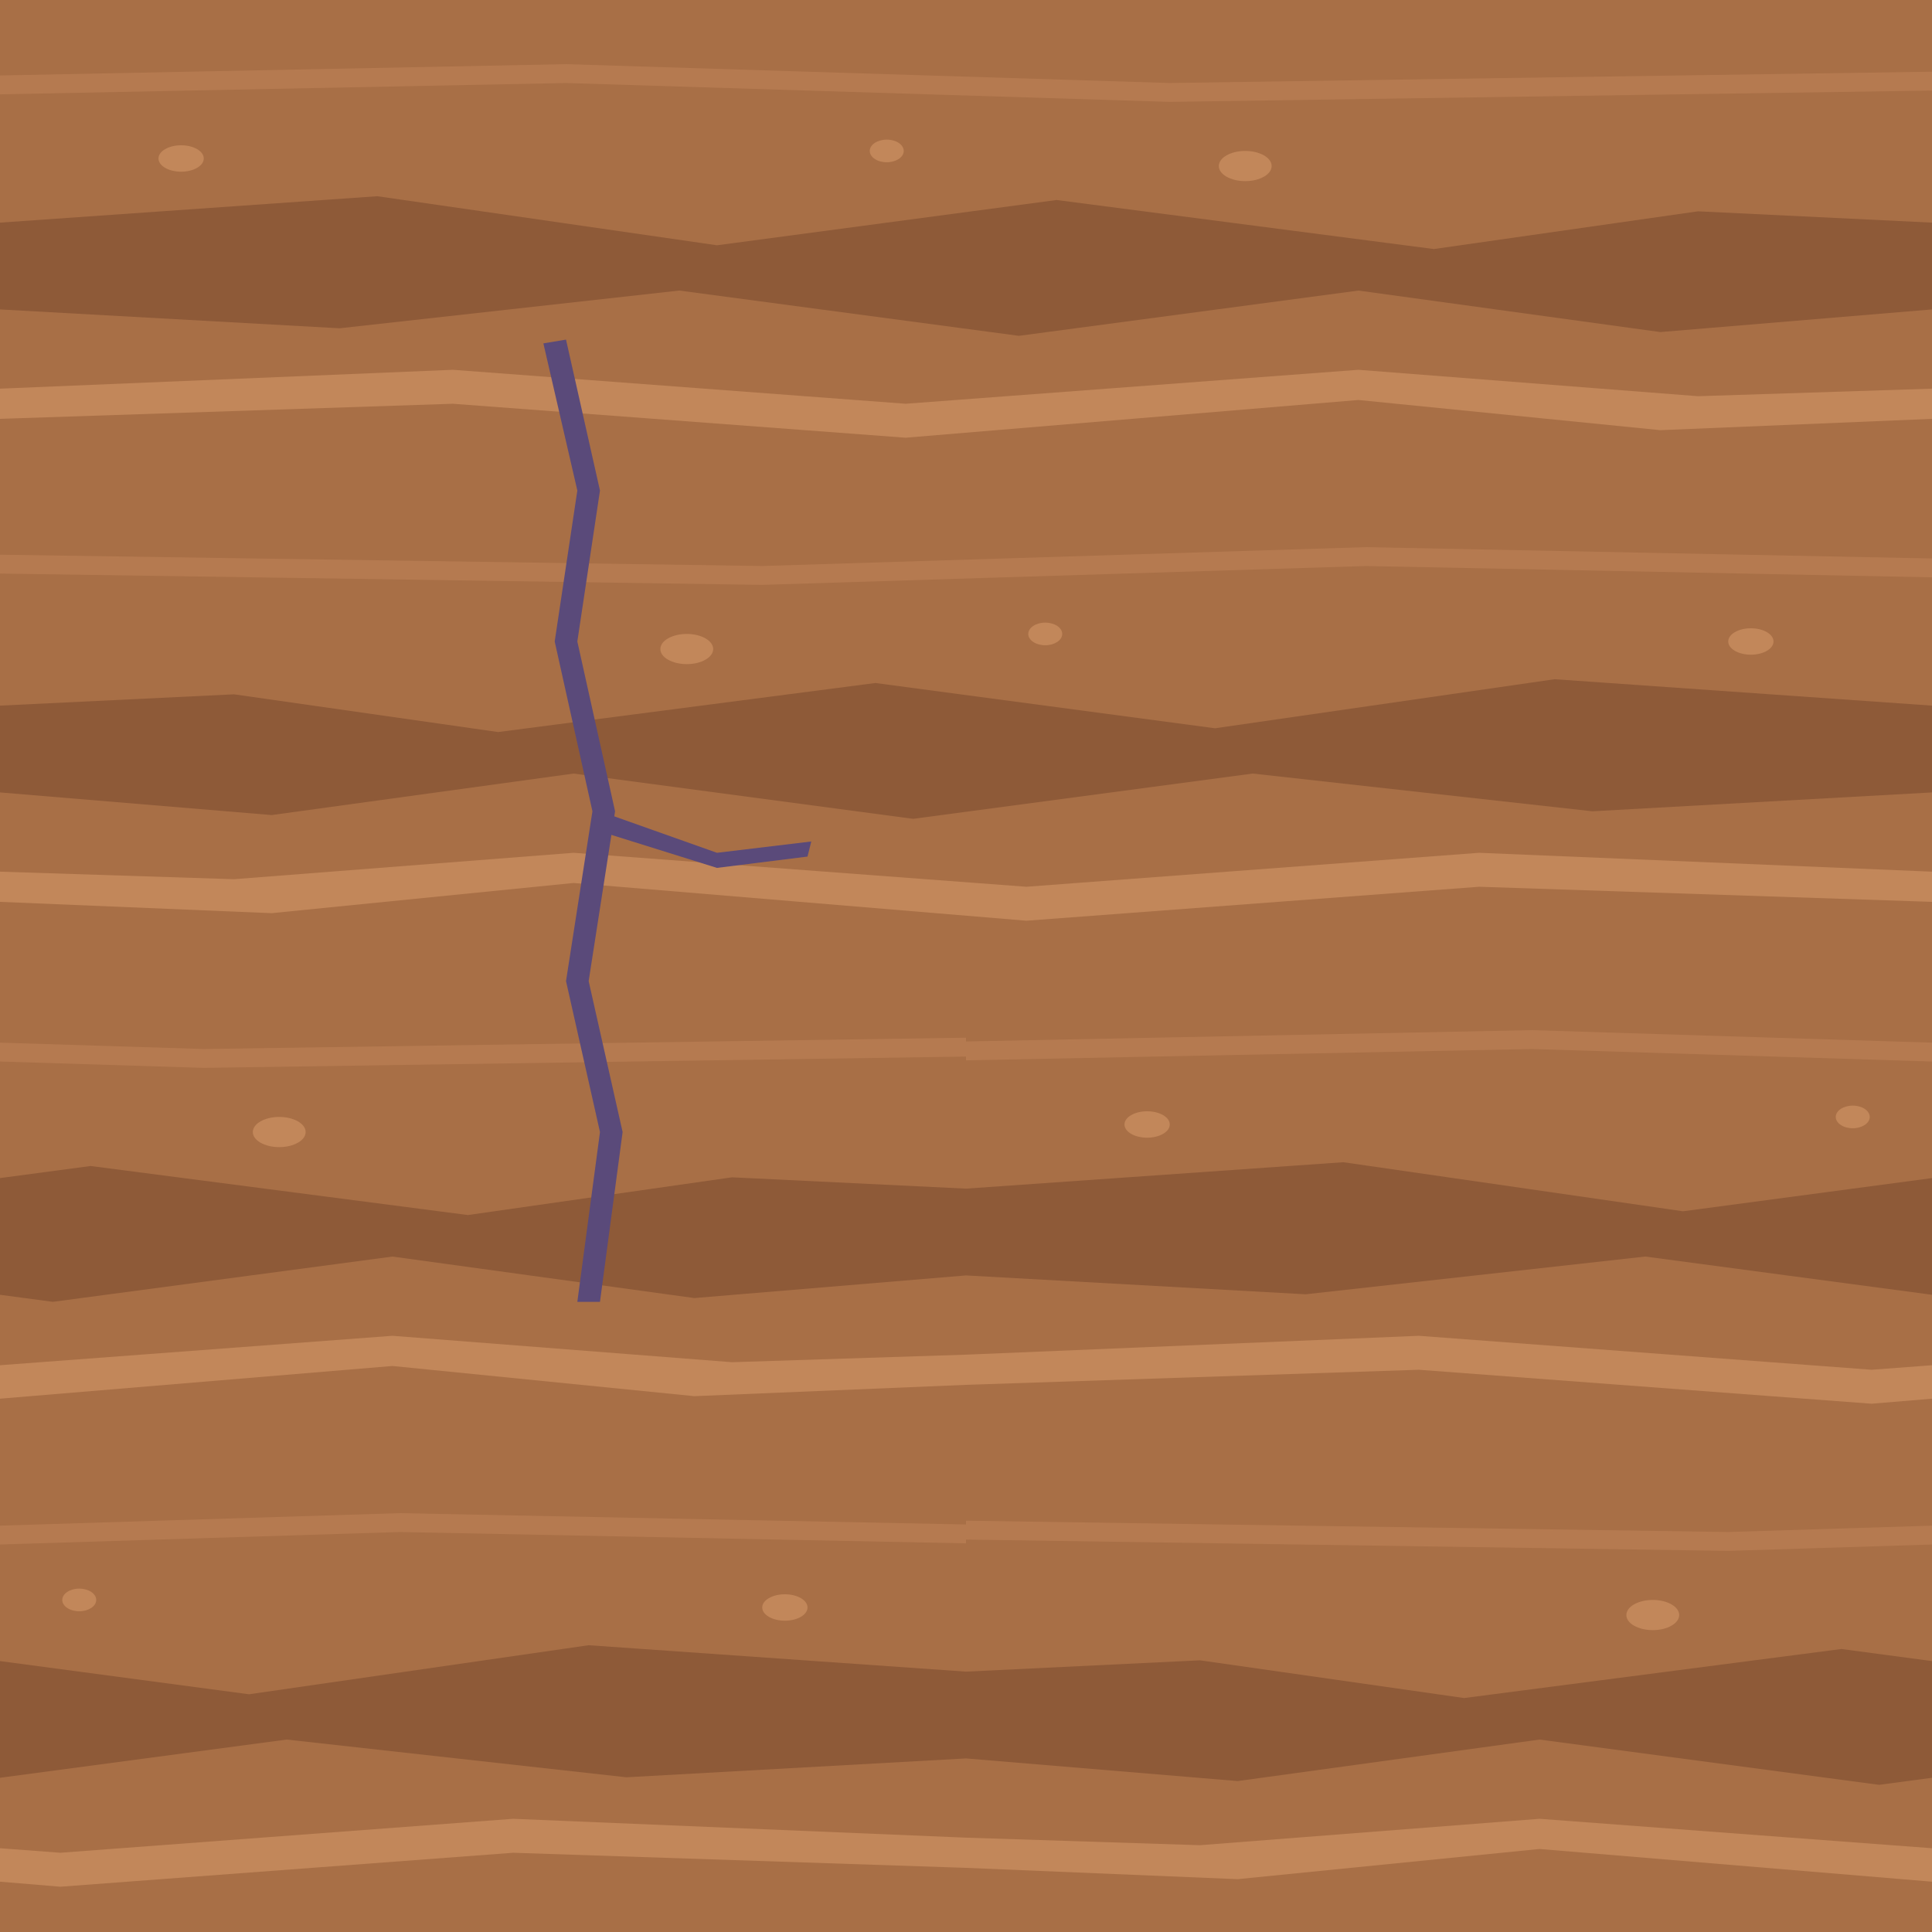
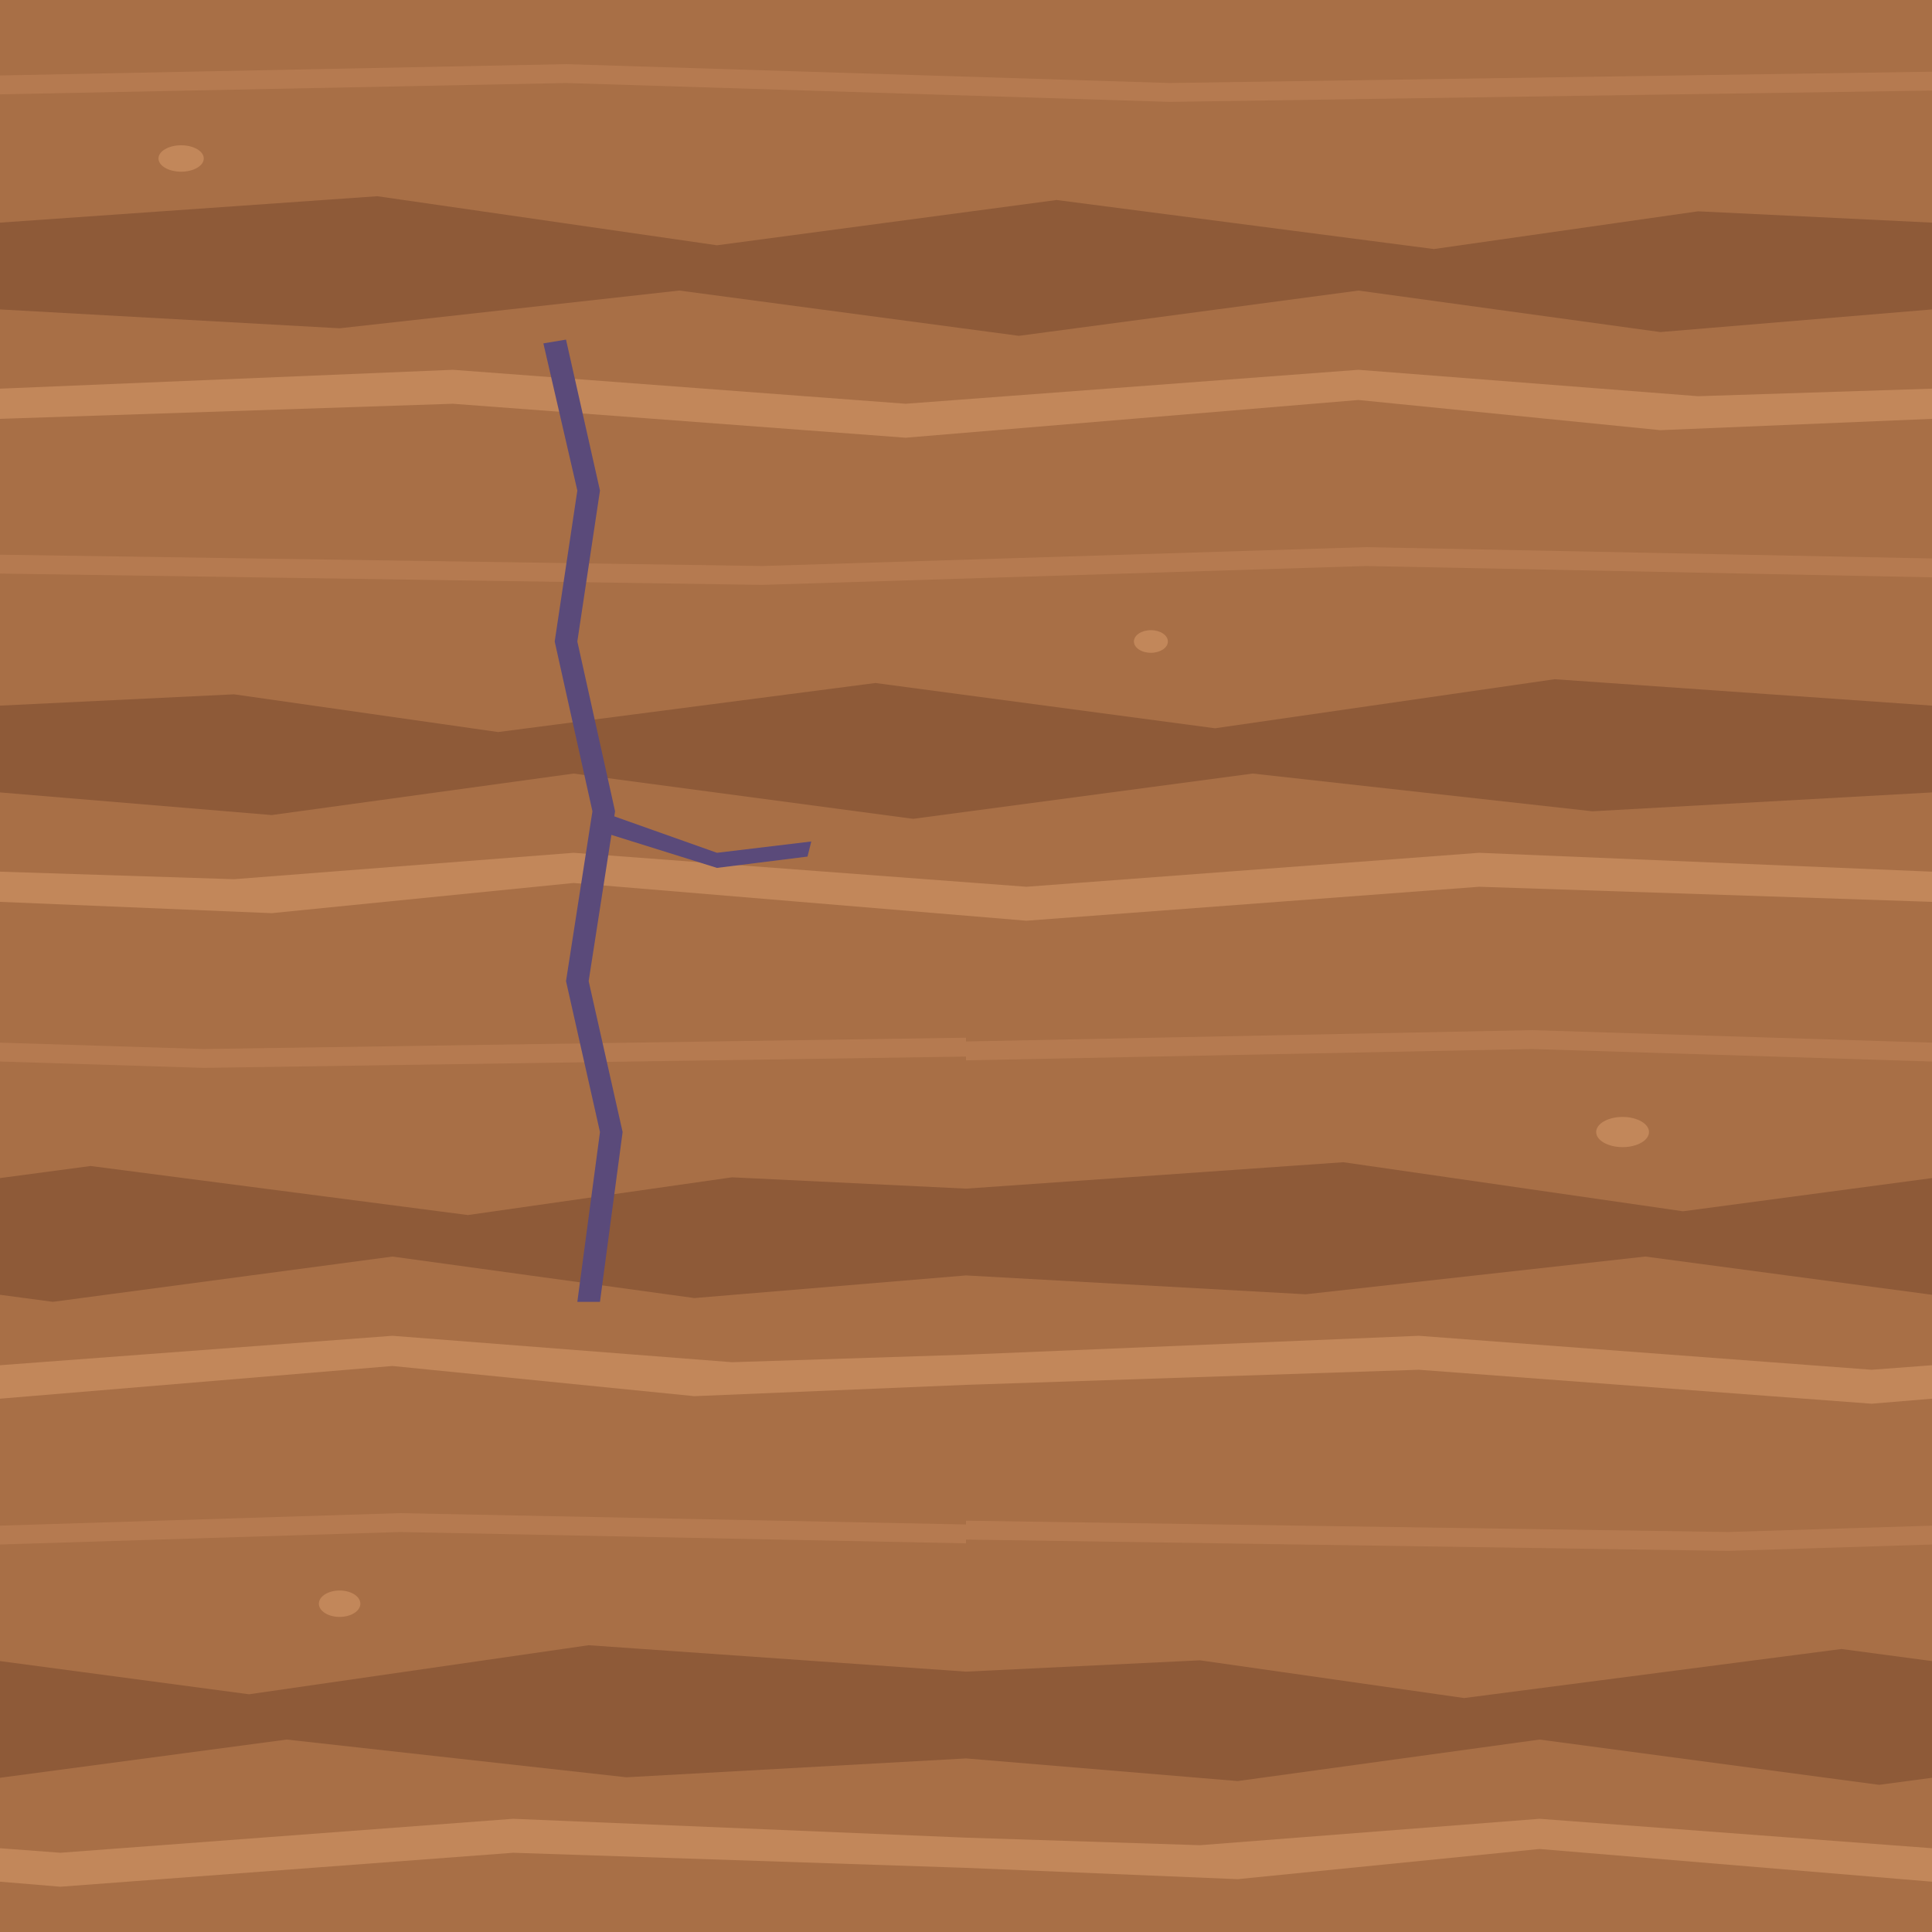
<svg xmlns="http://www.w3.org/2000/svg" viewBox="0 0 1024 1024" width="1024" height="1024">
  <defs>
    <g id="band">
      <path fill="#8e5a38" d="M0,118 L200,104 L380,130 L560,106 L760,132 L900,112 L1024,118 L1024,164 L880,176 L720,154 L540,178 L360,154 L180,174 L0,164 Z" />
      <path fill="#c2875a" d="M0,206 L240,196 L480,214 L720,196 L900,210 L1024,206 L1024,222 L880,228 L720,212 L480,232 L240,214 L0,222 Z" />
      <path fill="#b57a50" d="M0,40 L300,34 L620,44 L1024,38 L1024,48 L620,54 L300,44 L0,50 Z" />
-       <ellipse fill="#c2875a" cx="96" cy="84" rx="12" ry="7" />
-       <ellipse fill="#c2875a" cx="470" cy="80" rx="9" ry="6" />
-       <ellipse fill="#c2875a" cx="660" cy="88" rx="14" ry="8" />
    </g>
  </defs>
  <rect width="1024" height="1024" fill="#a86f46" />
  <use href="#band" />
  <use href="#band" transform="translate(1024 256) scale(-1 1)" />
  <use href="#band" transform="translate(512 512)" />
  <use href="#band" transform="translate(-512 512)" />
  <use href="#band" transform="translate(1536 768) scale(-1 1)" />
  <use href="#band" transform="translate(512 768) scale(-1 1)" />
  <path fill="#5a4a7a" d="M300,180 L318,260 L306,340 L326,430 L312,520 L330,600 L318,690 L306,690 L318,600 L300,520 L314,430 L294,340 L306,260 L288,182 Z" />
  <path fill="#5a4a7a" d="M318,430 L380,452 L430,446 L428,454 L380,460 L316,440 Z" />
+   <ellipse fill="#c2875a" cx="96" cy="84" rx="12" ry="7" />
+   <ellipse fill="#c2875a" cx="610" cy="340" rx="9" ry="6" />
+   <ellipse fill="#c2875a" cx="860" cy="600" rx="14" ry="8" />
+   <ellipse fill="#c2875a" cx="180" cy="850" rx="11" ry="7" />
</svg>
